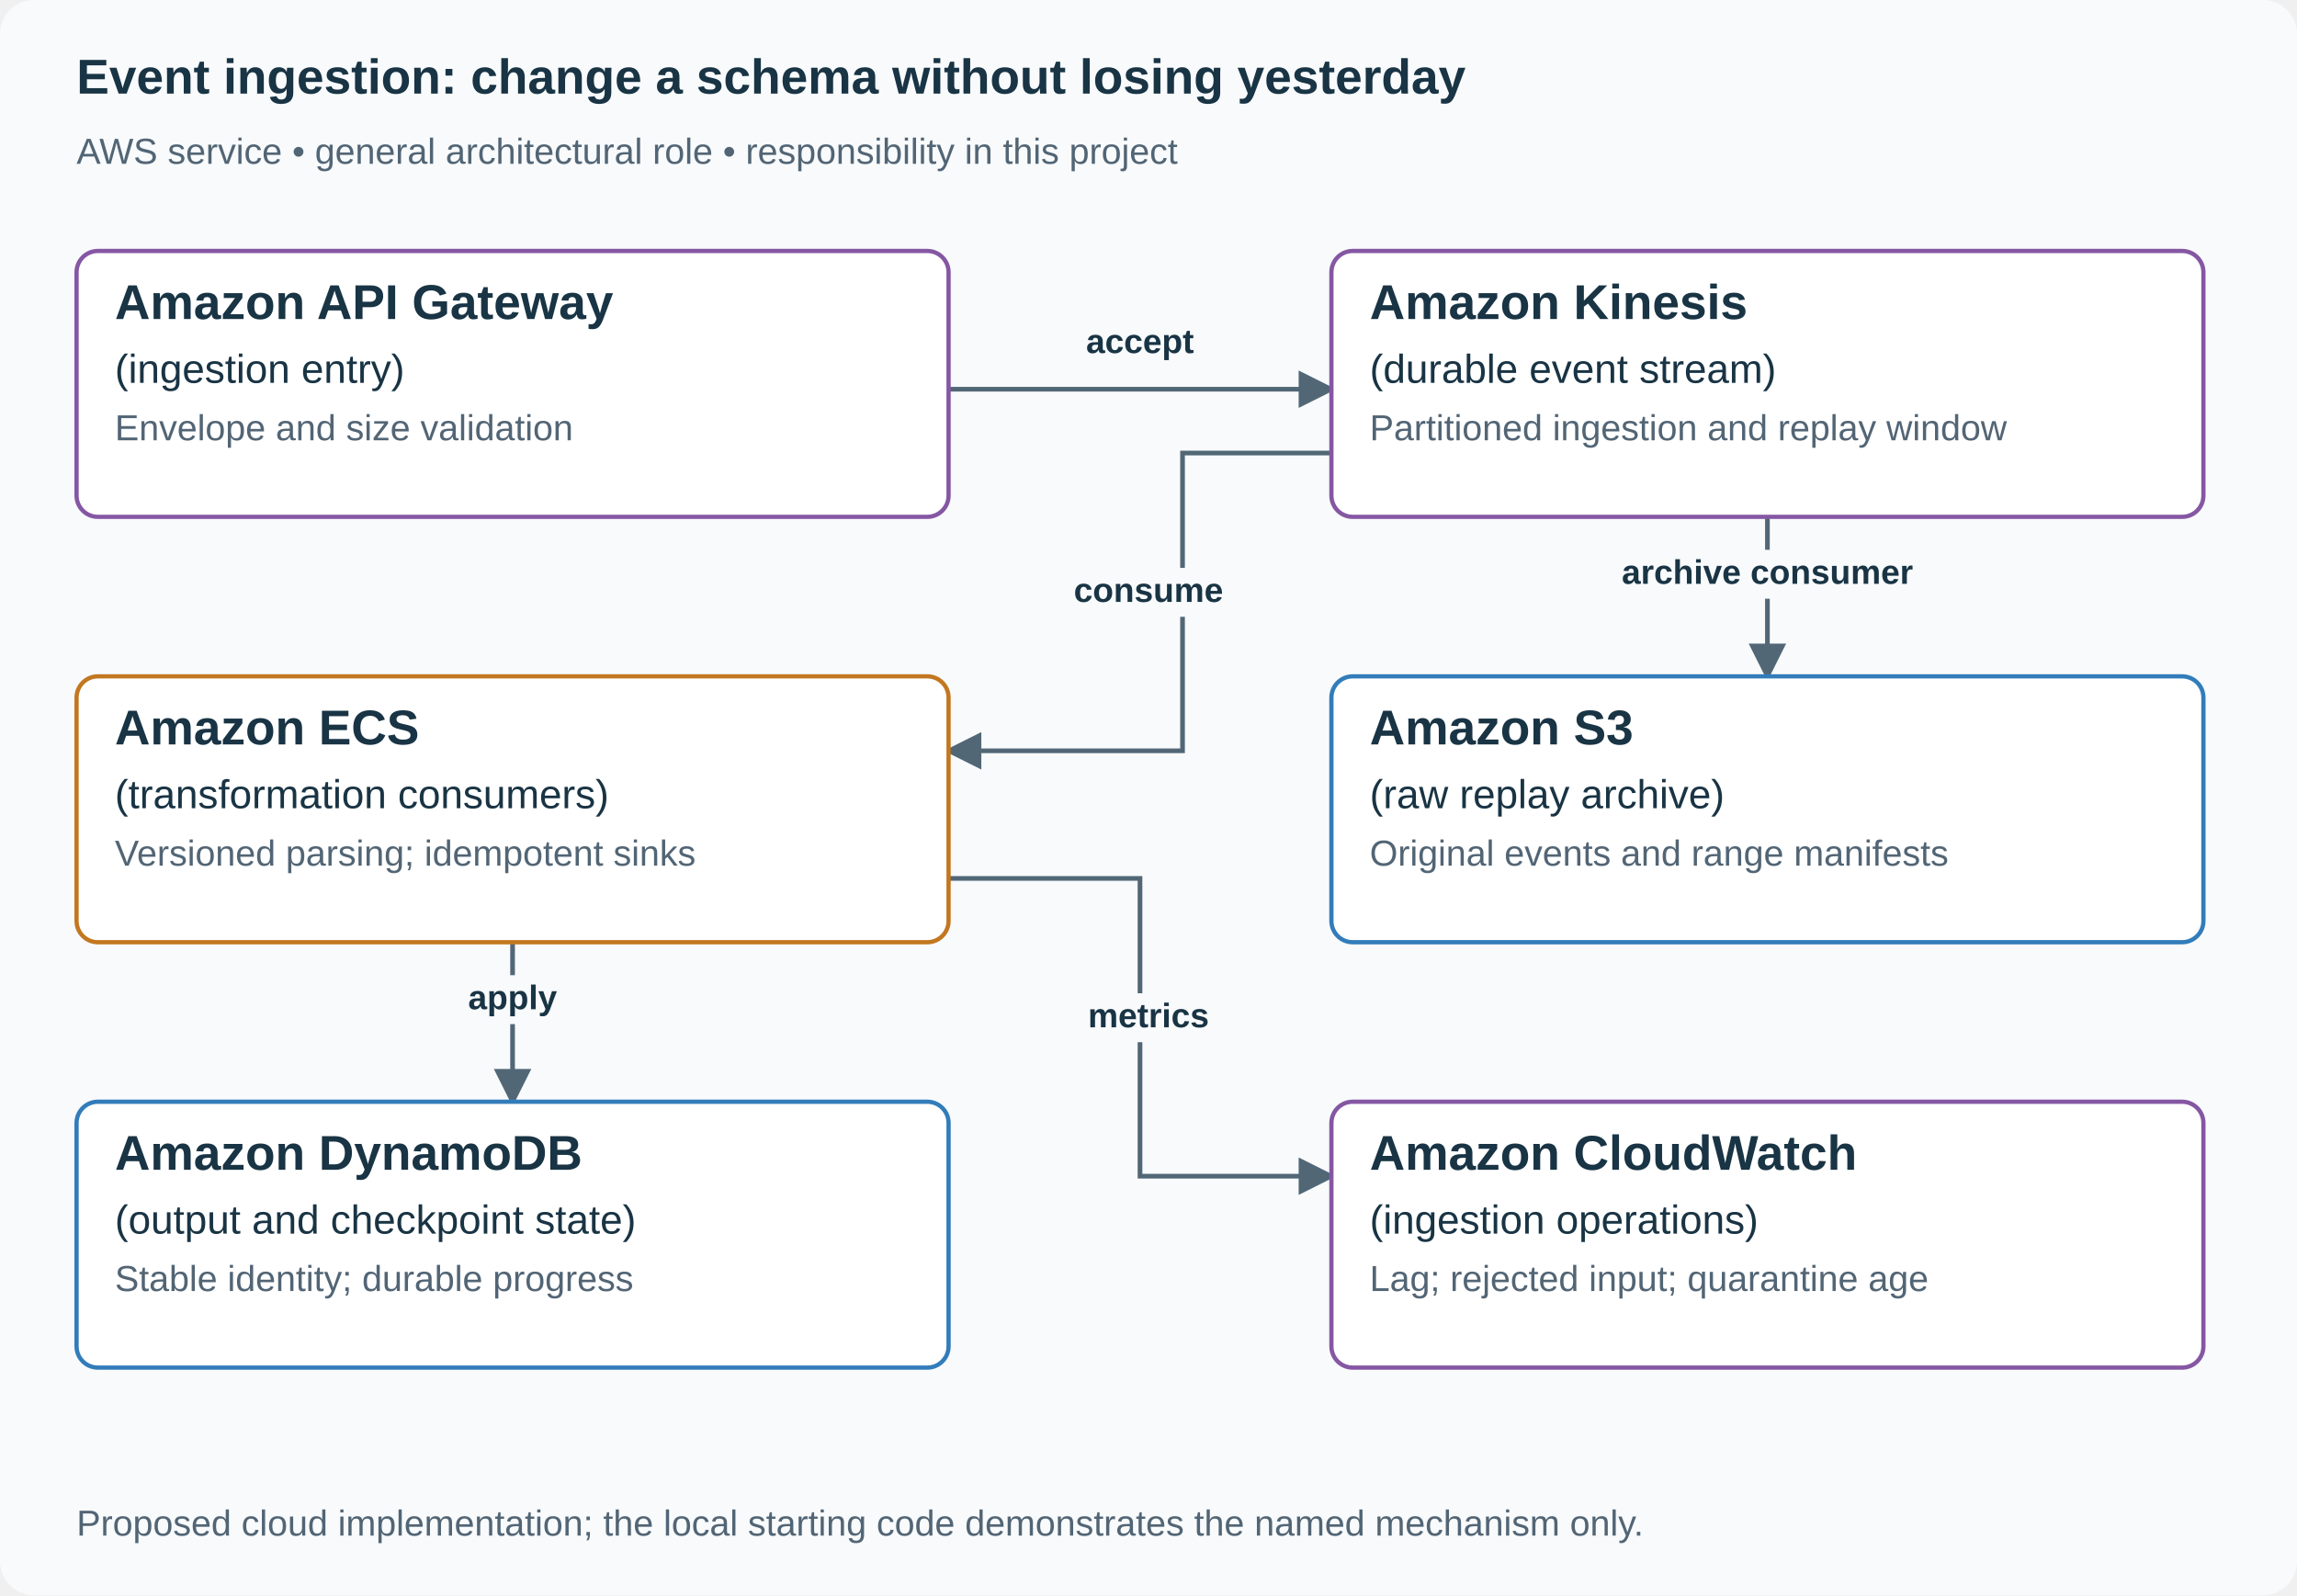
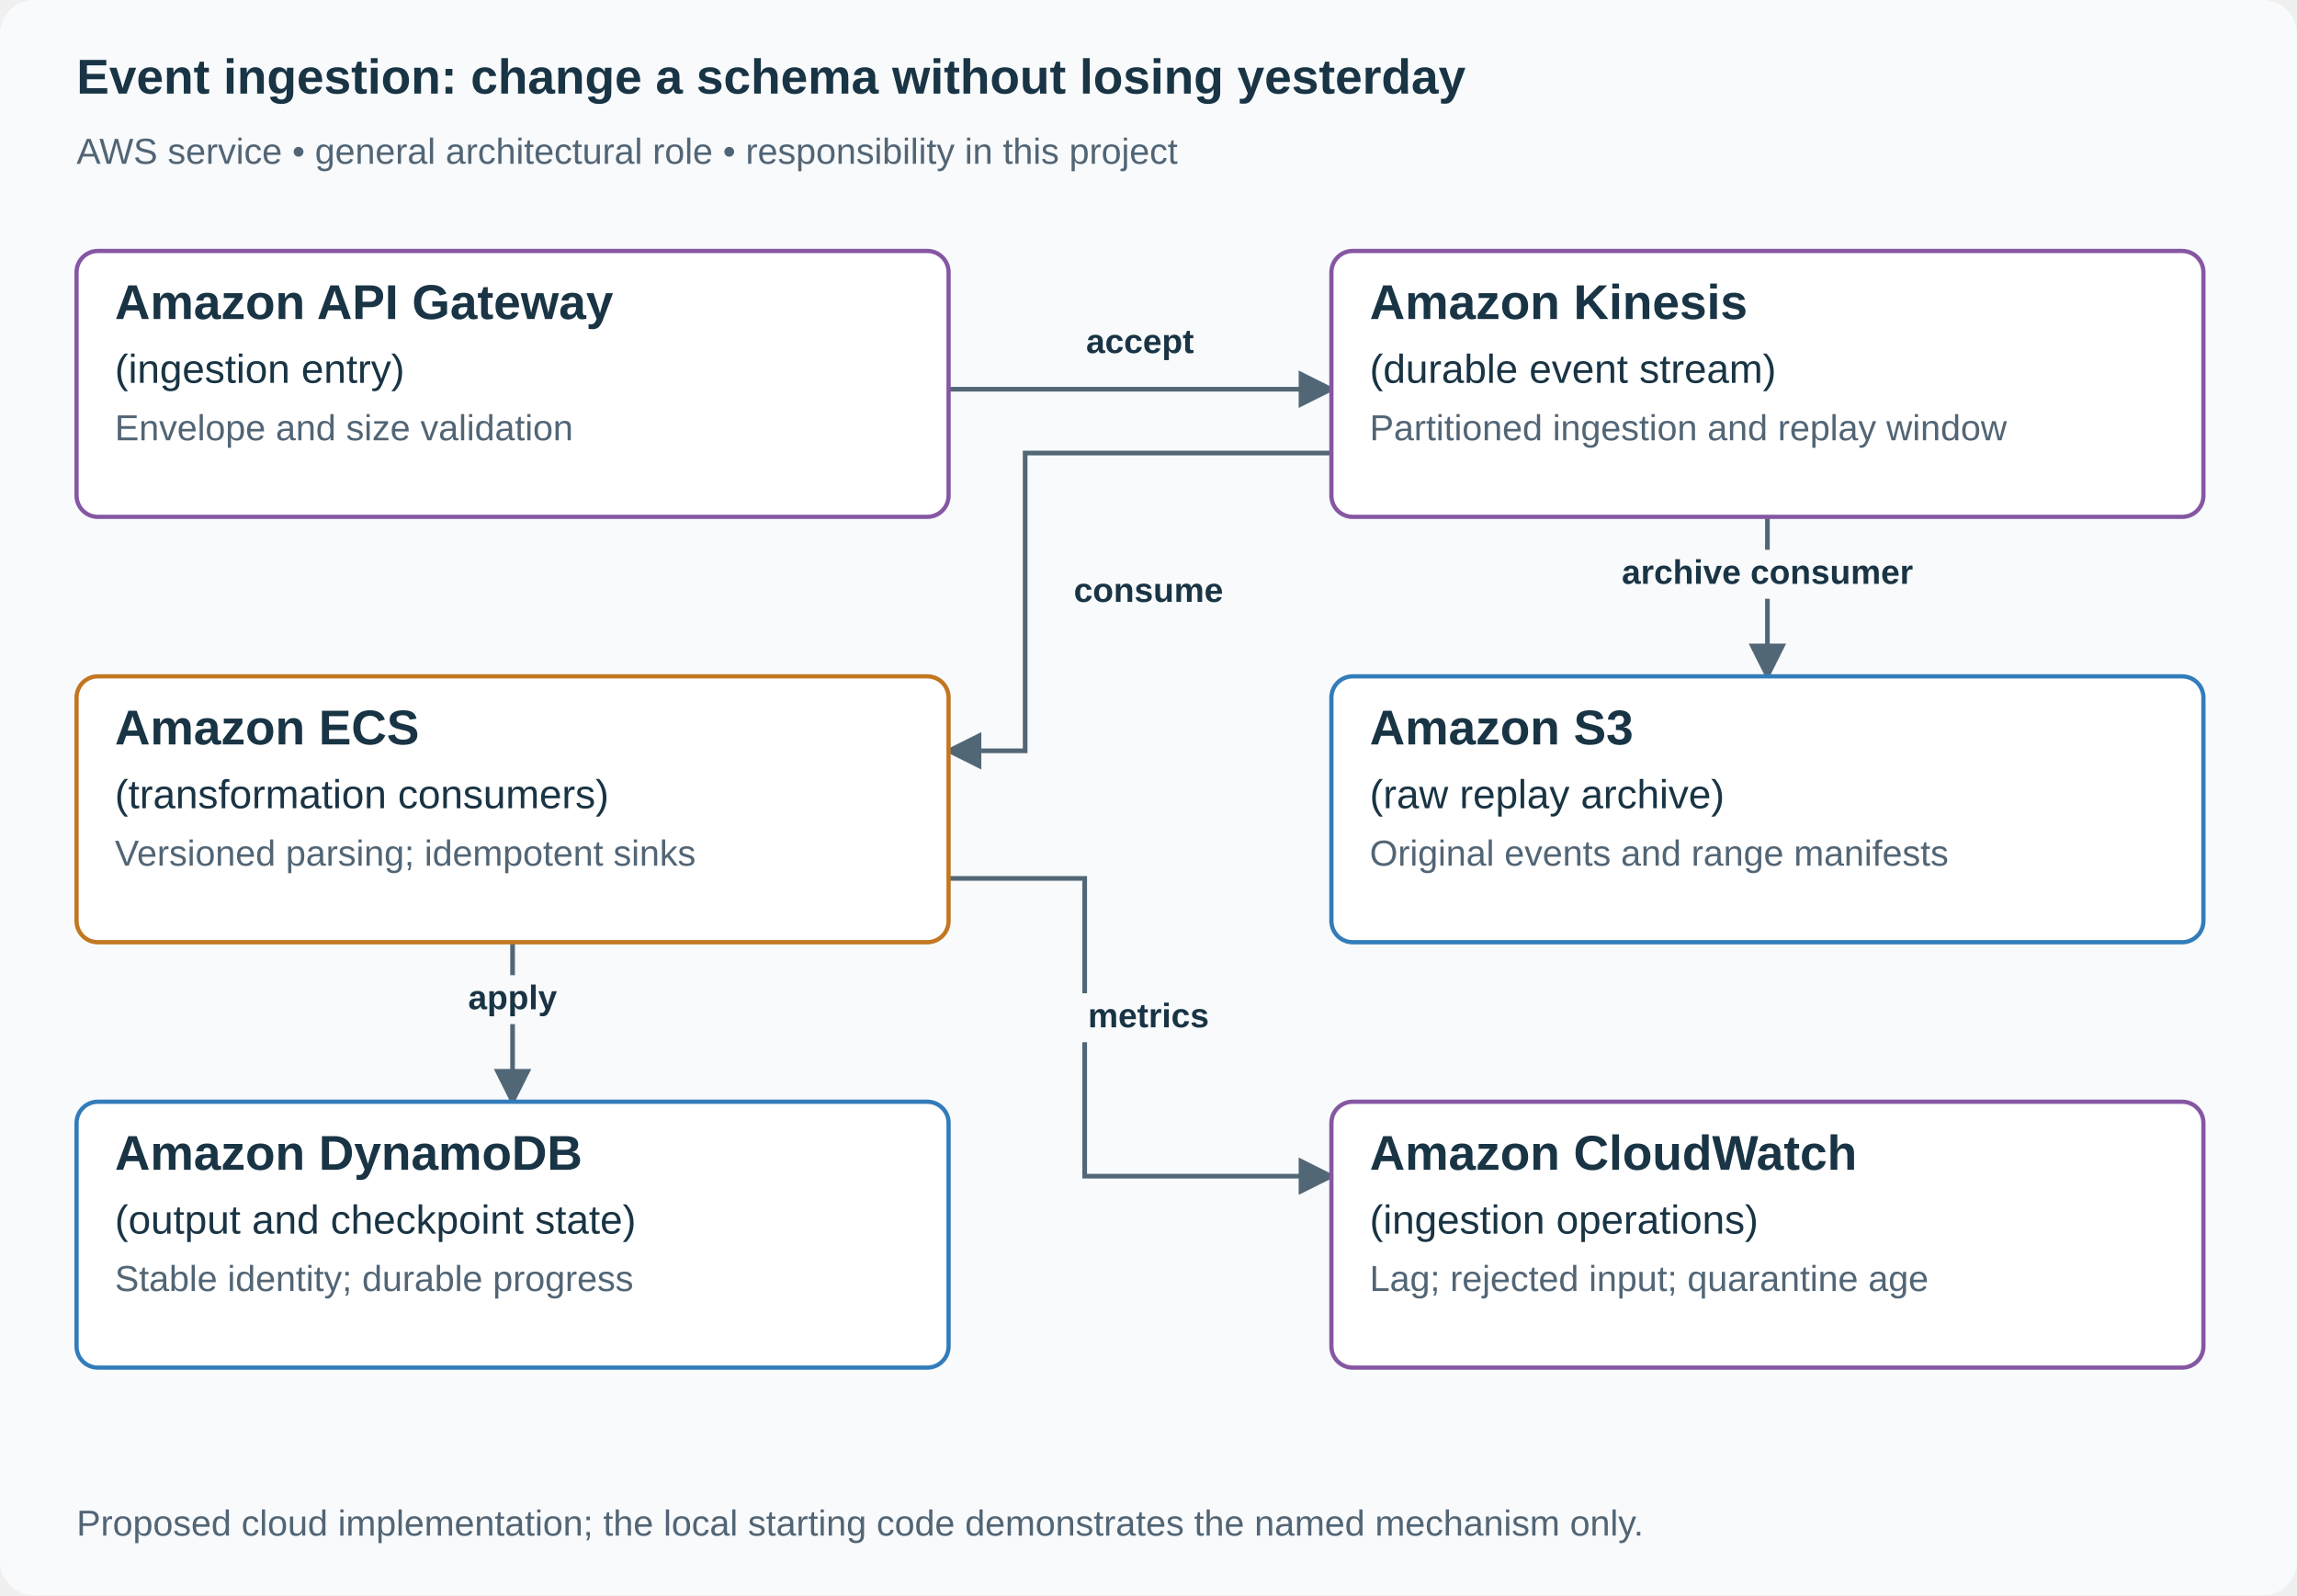
<svg xmlns="http://www.w3.org/2000/svg" width="1080" height="750" viewBox="0 0 1080 750" role="img" aria-labelledby="t d">
  <defs>
    <marker id="a" markerWidth="8" markerHeight="8" refX="7" refY="4" orient="auto">
      <path d="M0 0L8 4L0 8Z" fill="#526776" />
    </marker>
  </defs>
  <rect width="1080" height="750" rx="16" fill="#f8fafc" />
  <style>text{font-family:Arial,sans-serif;fill:#193444}.name{font-size:23px;font-weight:bold}.role{font-size:19px}.detail{font-size:17px;fill:#526575}.edge{font-size:16px;font-weight:bold}</style>
  <text x="36" y="44" class="name" style="font-size:23px">Event ingestion: change a schema without losing yesterday</text>
  <text x="36" y="77" class="detail">AWS service • general architectural role • responsibility in this project</text>
  <path d="M446 183 L626 183" fill="none" stroke="#526776" stroke-width="2.2" marker-end="url(#a)" />
-   <rect x="502.8" y="150" width="66.4" height="23" fill="#f8fafc" />
-   <text x="536.0" y="166" class="edge" text-anchor="middle">accept</text>
-   <path d="M626 213 L556 213 L556 353 L446 353" fill="none" stroke="#526776" stroke-width="2.2" marker-end="url(#a)" />
-   <rect x="502.6" y="267.0" width="74.8" height="23" fill="#f8fafc" />
-   <text x="540" y="283.0" class="edge" text-anchor="middle">consume</text>
+   <g transform="translate(536.0 166) rotate(0)">
+     <rect x="-33.2" y="-16" width="66.4" height="23" fill="#f8fafc" />
+     <text x="0" y="0" class="edge" text-anchor="middle">accept</text>
+   </g>
+   <path d="M626 213 L482 213 L482 353 L446 353" fill="none" stroke="#526776" stroke-width="2.2" marker-end="url(#a)" />
+   <g transform="translate(540 283.0) rotate(0)">
+     <rect x="-37.4" y="-16" width="74.8" height="23" fill="#f8fafc" />
+     <text x="0" y="0" class="edge" text-anchor="middle">consume</text>
+   </g>
  <path d="M831 243 L831 318" fill="none" stroke="#526776" stroke-width="2.2" marker-end="url(#a)" />
-   <rect x="755.8" y="258.5" width="150.4" height="23" fill="#f8fafc" />
-   <text x="831" y="274.5" class="edge" text-anchor="middle">archive consumer</text>
+   <g transform="translate(831 274.5) rotate(0)">
+     <rect x="-75.2" y="-16" width="150.4" height="23" fill="#f8fafc" />
+     <text x="0" y="0" class="edge" text-anchor="middle">archive consumer</text>
+   </g>
  <path d="M241 443 L241 518" fill="none" stroke="#526776" stroke-width="2.2" marker-end="url(#a)" />
-   <rect x="212.0" y="458.5" width="58.0" height="23" fill="#f8fafc" />
-   <text x="241" y="474.5" class="edge" text-anchor="middle">apply</text>
-   <path d="M446 413 L536 413 L536 553 L626 553" fill="none" stroke="#526776" stroke-width="2.2" marker-end="url(#a)" />
-   <rect x="502.6" y="467.0" width="74.8" height="23" fill="#f8fafc" />
-   <text x="540" y="483.0" class="edge" text-anchor="middle">metrics</text>
+   <g transform="translate(241 474.5) rotate(0)">
+     <rect x="-29.0" y="-16" width="58.0" height="23" fill="#f8fafc" />
+     <text x="0" y="0" class="edge" text-anchor="middle">apply</text>
+   </g>
+   <path d="M446 413 L510 413 L510 553 L626 553" fill="none" stroke="#526776" stroke-width="2.2" marker-end="url(#a)" />
+   <g transform="translate(540 483.0) rotate(0)">
+     <rect x="-37.4" y="-16" width="74.8" height="23" fill="#f8fafc" />
+     <text x="0" y="0" class="edge" text-anchor="middle">metrics</text>
+   </g>
  <rect x="36" y="118" width="410" height="125" rx="10" fill="white" stroke="#8557a3" stroke-width="2" />
  <text x="54" y="150" class="name" style="font-size:23px">Amazon API Gateway</text>
-   <text x="54" y="180" class="role">(ingestion entry)</text>
-   <text x="54" y="207" class="detail">Envelope and size validation</text>
+   <text x="54" y="180" class="role" style="font-size:19px">(ingestion entry)</text>
+   <text x="54" y="207" class="detail" style="font-size:17px">Envelope and size validation</text>
  <rect x="626" y="118" width="410" height="125" rx="10" fill="white" stroke="#8557a3" stroke-width="2" />
  <text x="644" y="150" class="name" style="font-size:23px">Amazon Kinesis</text>
-   <text x="644" y="180" class="role">(durable event stream)</text>
-   <text x="644" y="207" class="detail">Partitioned ingestion and replay window</text>
+   <text x="644" y="180" class="role" style="font-size:19px">(durable event stream)</text>
+   <text x="644" y="207" class="detail" style="font-size:17px">Partitioned ingestion and replay window</text>
  <rect x="36" y="318" width="410" height="125" rx="10" fill="white" stroke="#c27720" stroke-width="2" />
  <text x="54" y="350" class="name" style="font-size:23px">Amazon ECS</text>
-   <text x="54" y="380" class="role">(transformation consumers)</text>
-   <text x="54" y="407" class="detail">Versioned parsing; idempotent sinks</text>
+   <text x="54" y="380" class="role" style="font-size:19px">(transformation consumers)</text>
+   <text x="54" y="407" class="detail" style="font-size:17px">Versioned parsing; idempotent sinks</text>
  <rect x="626" y="318" width="410" height="125" rx="10" fill="white" stroke="#327cba" stroke-width="2" />
  <text x="644" y="350" class="name" style="font-size:23px">Amazon S3</text>
-   <text x="644" y="380" class="role">(raw replay archive)</text>
-   <text x="644" y="407" class="detail">Original events and range manifests</text>
+   <text x="644" y="380" class="role" style="font-size:19px">(raw replay archive)</text>
+   <text x="644" y="407" class="detail" style="font-size:17px">Original events and range manifests</text>
  <rect x="36" y="518" width="410" height="125" rx="10" fill="white" stroke="#327cba" stroke-width="2" />
  <text x="54" y="550" class="name" style="font-size:23px">Amazon DynamoDB</text>
-   <text x="54" y="580" class="role">(output and checkpoint state)</text>
-   <text x="54" y="607" class="detail">Stable identity; durable progress</text>
+   <text x="54" y="580" class="role" style="font-size:19px">(output and checkpoint state)</text>
+   <text x="54" y="607" class="detail" style="font-size:17px">Stable identity; durable progress</text>
  <rect x="626" y="518" width="410" height="125" rx="10" fill="white" stroke="#8557a3" stroke-width="2" />
  <text x="644" y="550" class="name" style="font-size:23px">Amazon CloudWatch</text>
-   <text x="644" y="580" class="role">(ingestion operations)</text>
-   <text x="644" y="607" class="detail">Lag; rejected input; quarantine age</text>
+   <text x="644" y="580" class="role" style="font-size:19px">(ingestion operations)</text>
+   <text x="644" y="607" class="detail" style="font-size:17px">Lag; rejected input; quarantine age</text>
  <text x="36" y="722" class="detail">Proposed cloud implementation; the local starting code demonstrates the named mechanism only.</text>
</svg>
